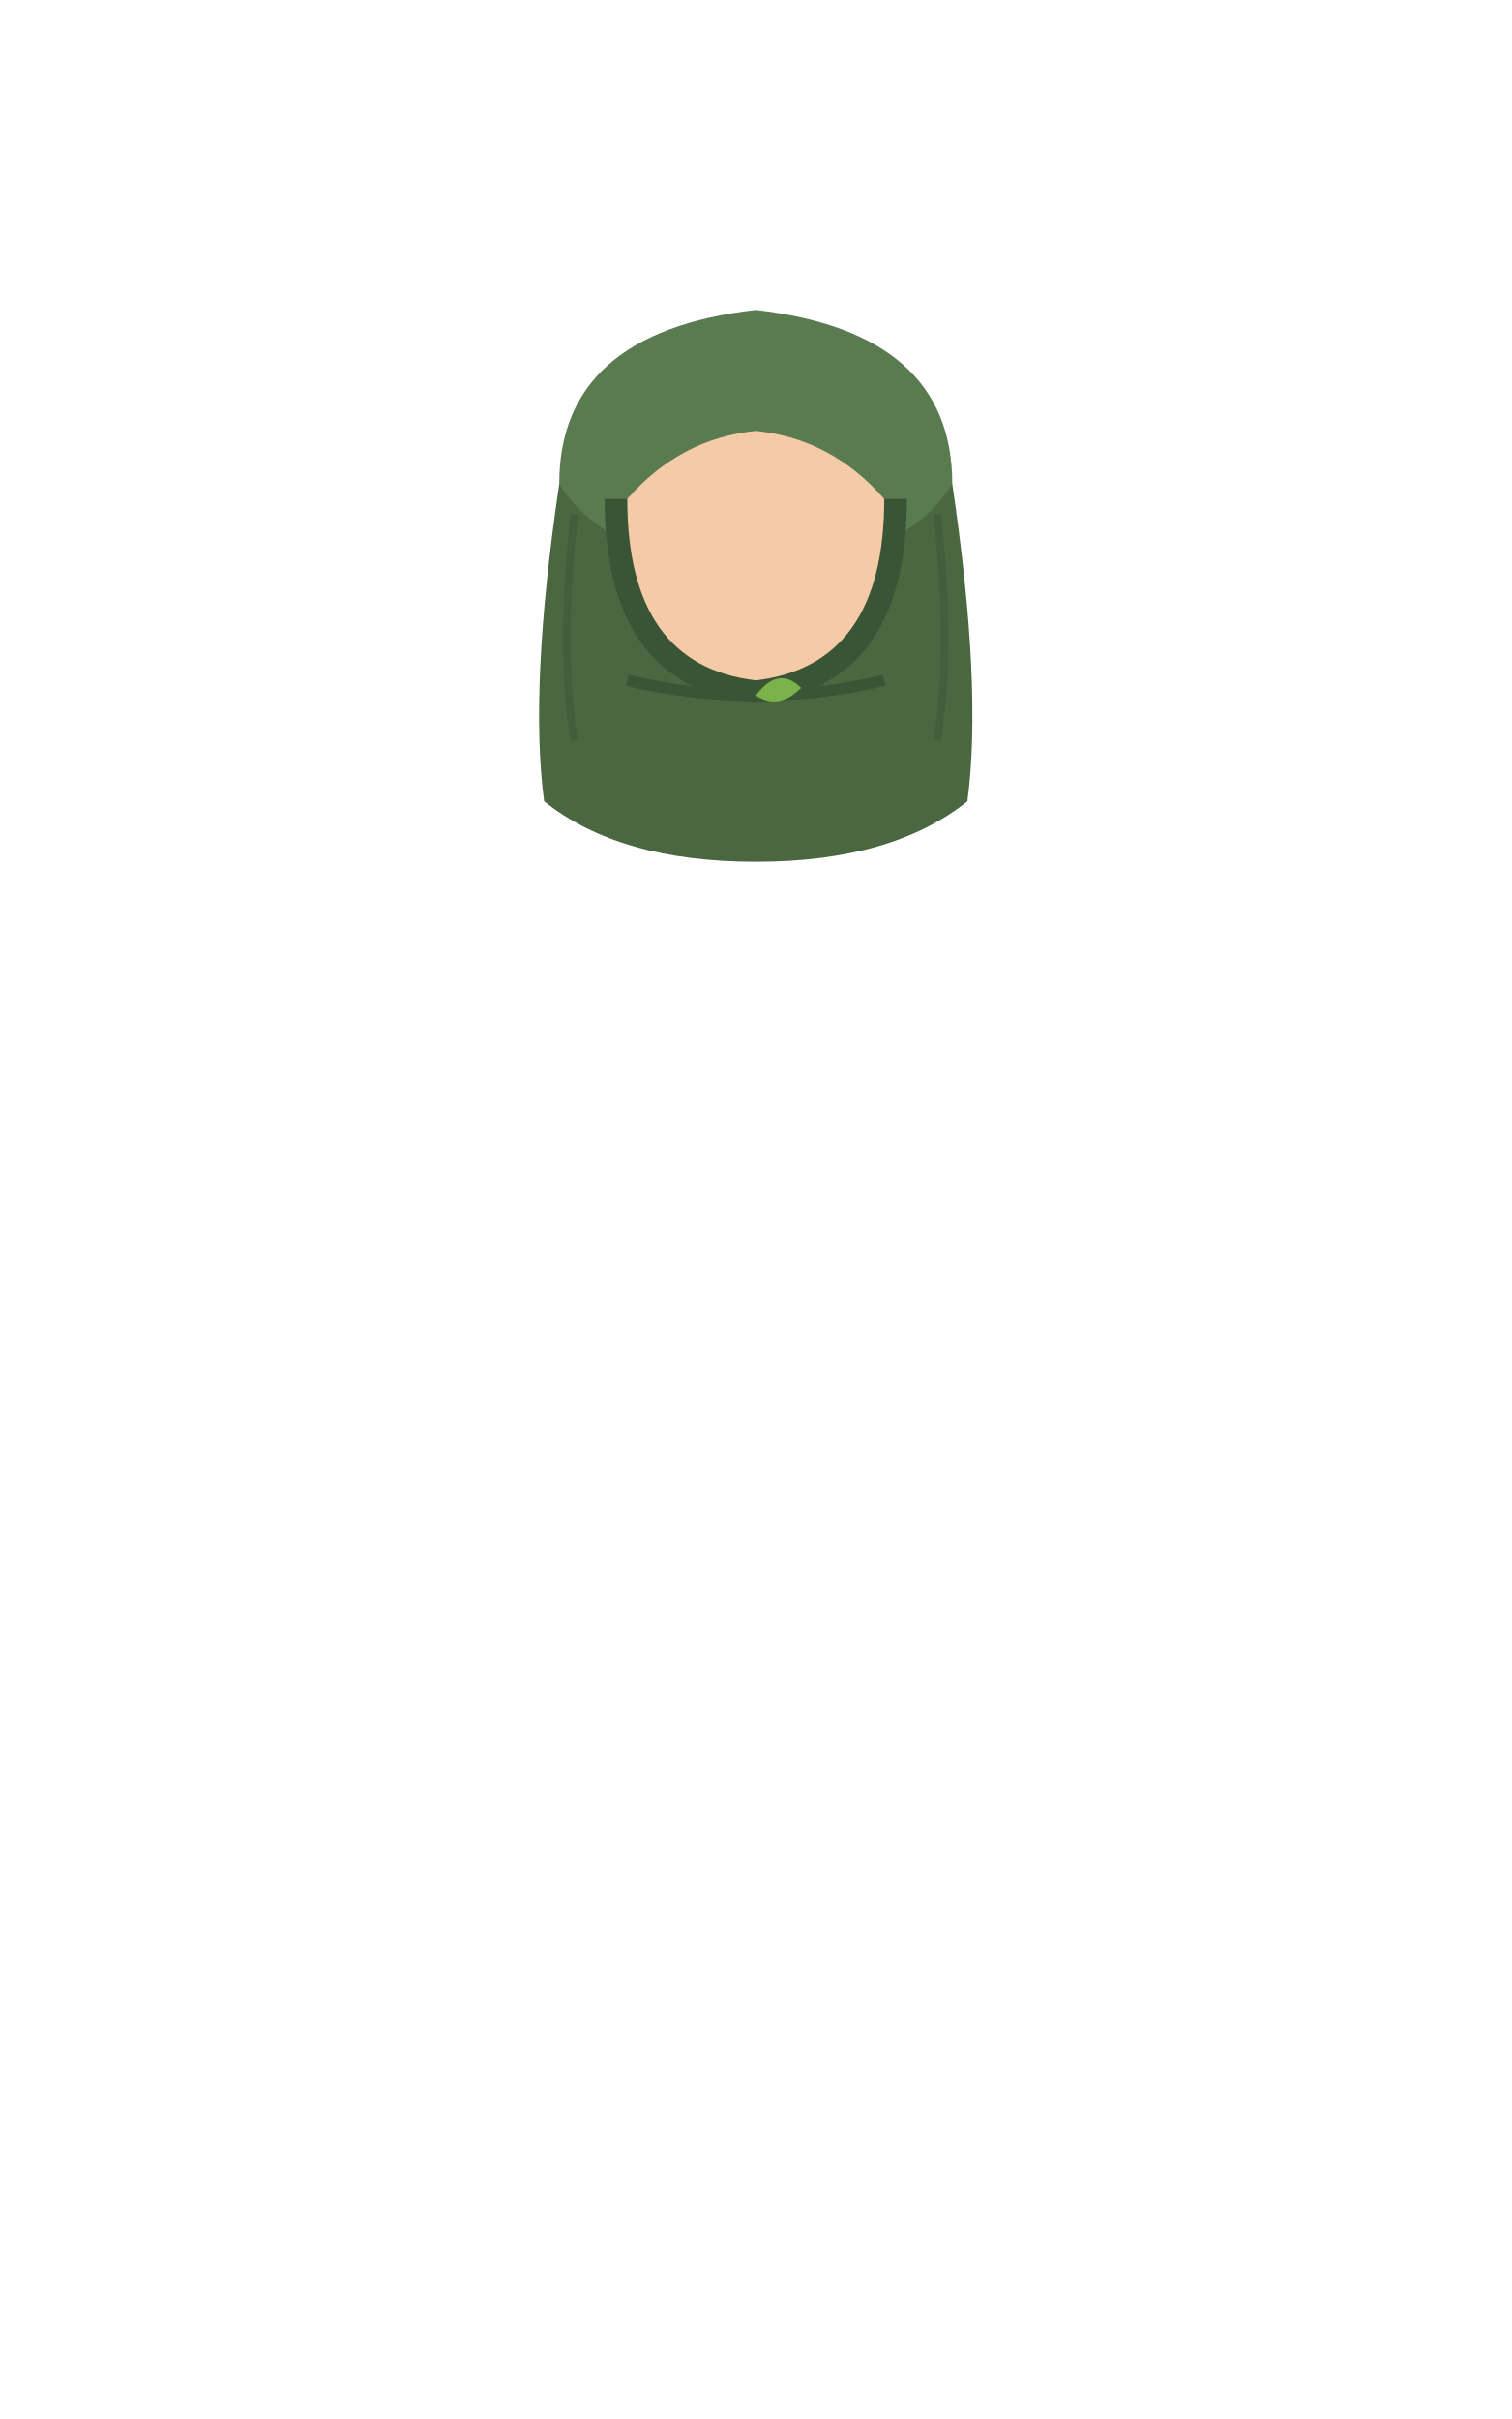
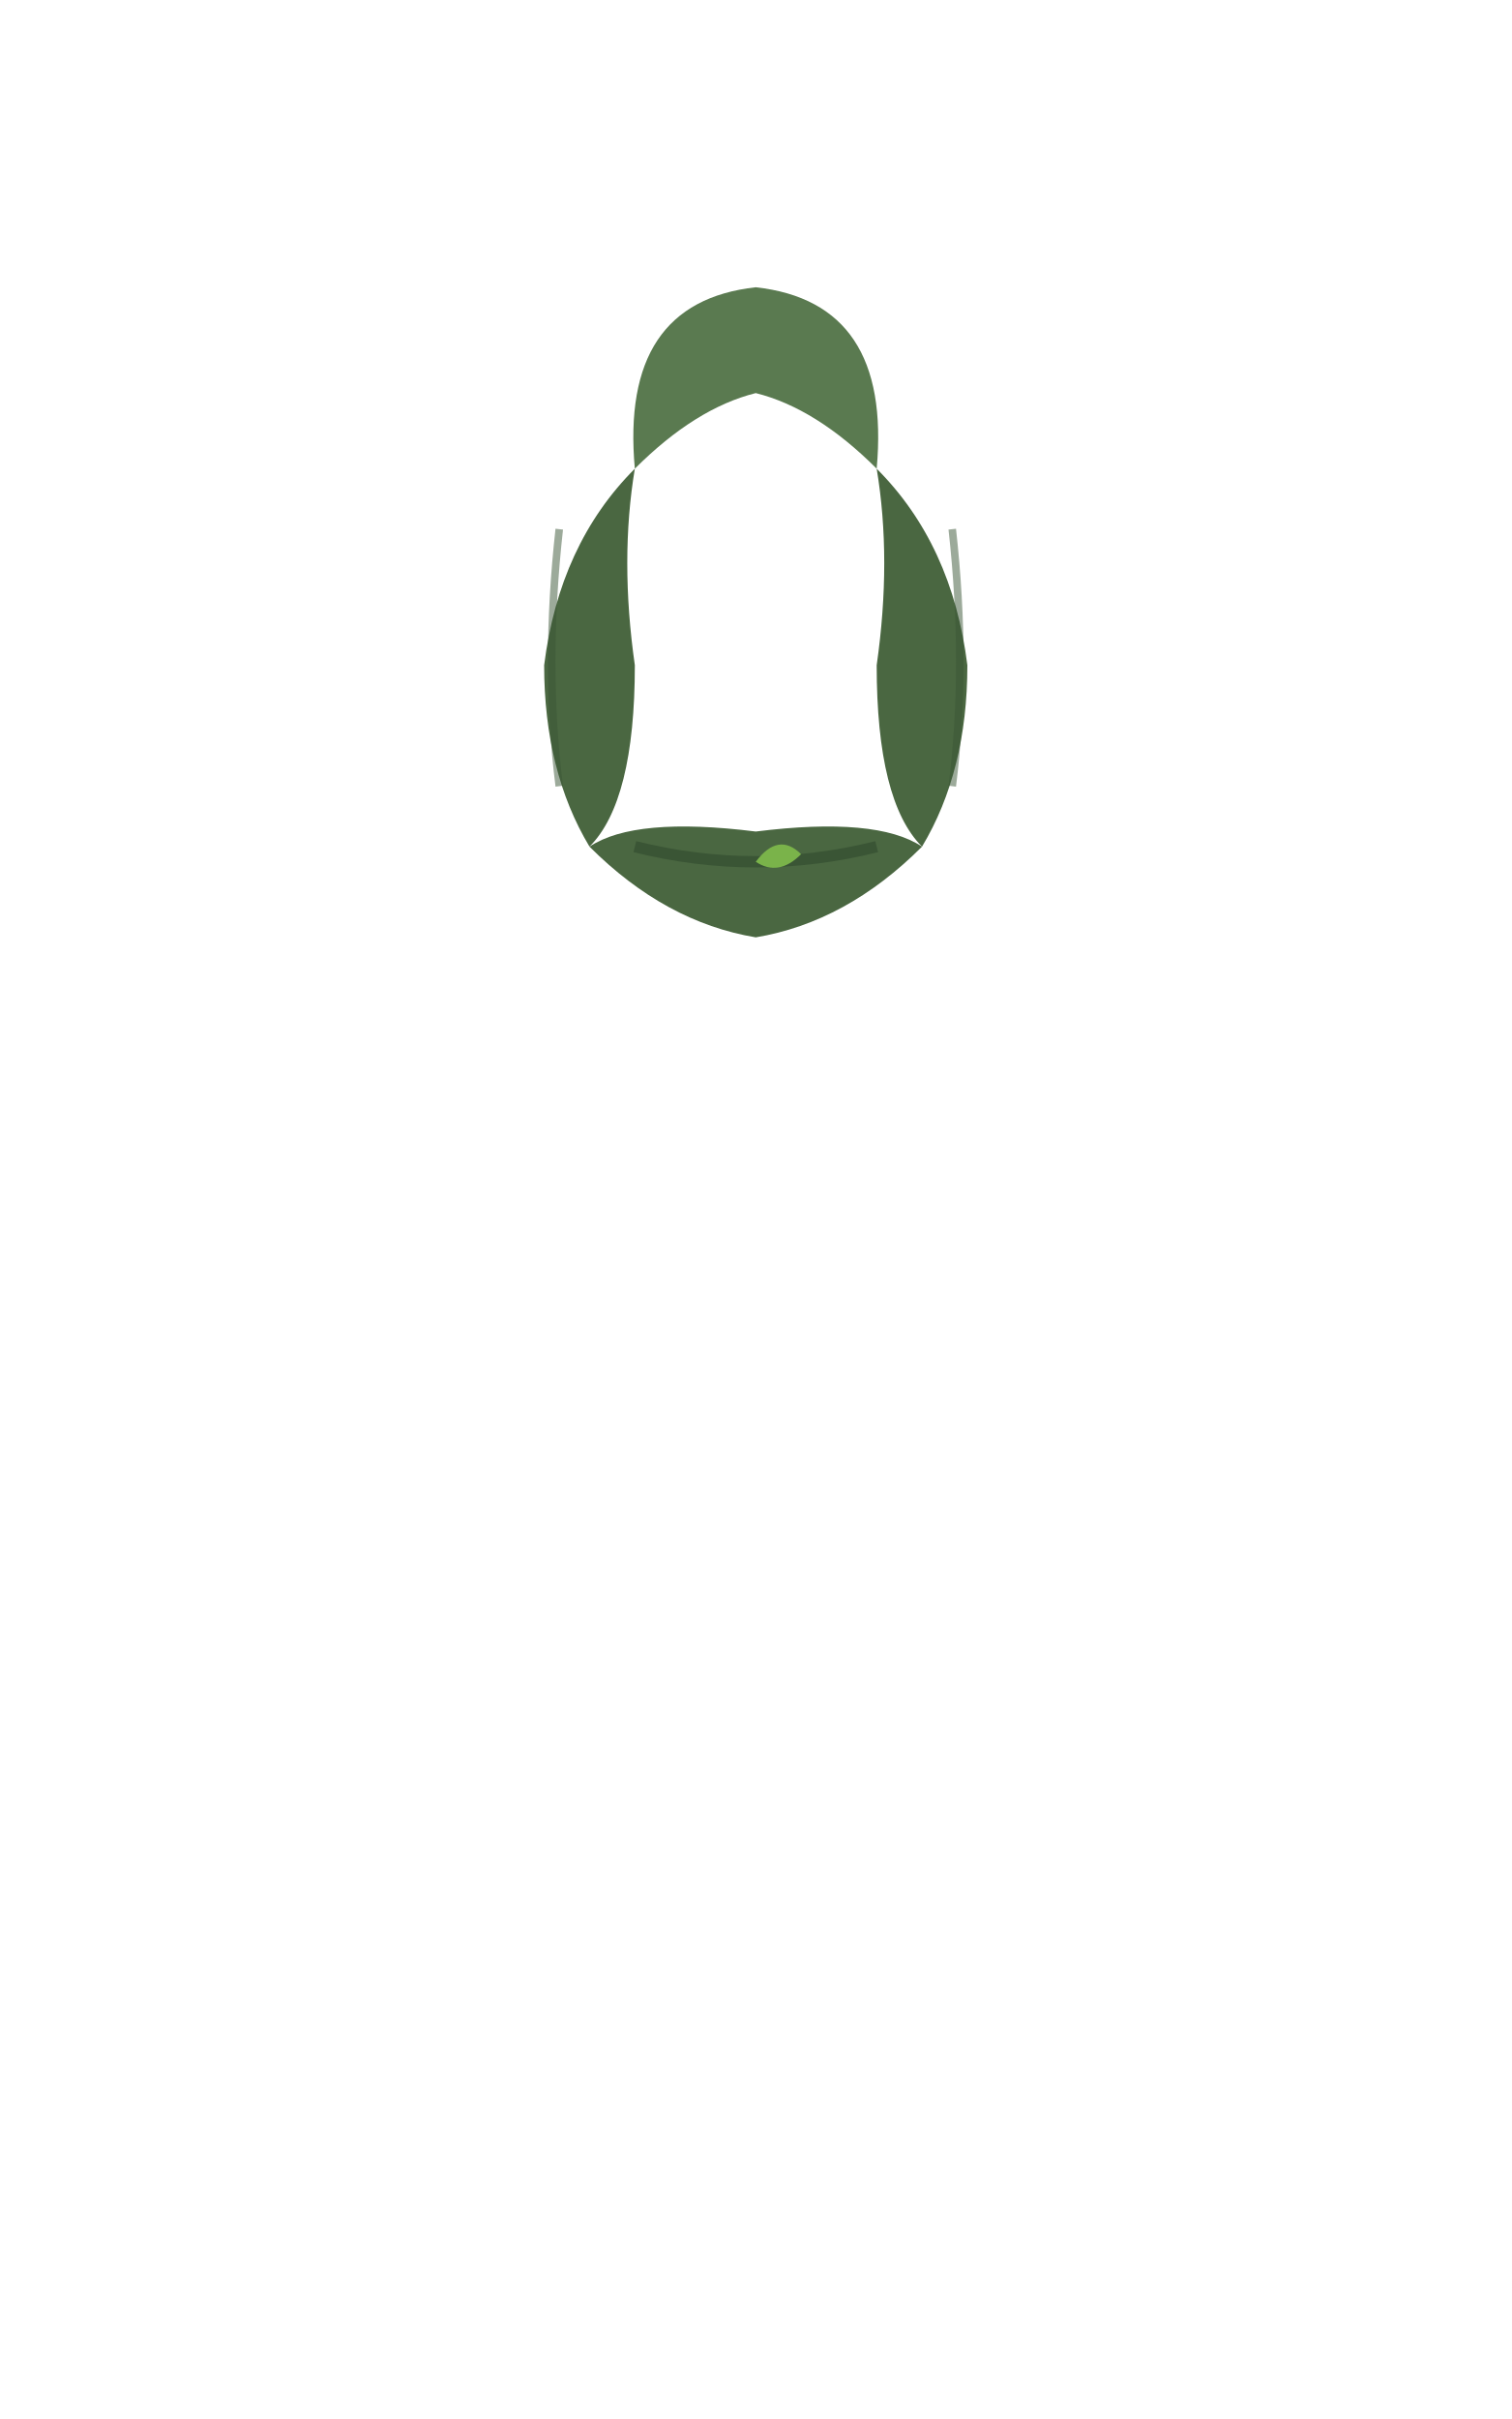
<svg xmlns="http://www.w3.org/2000/svg" viewBox="0 0 200 320" width="200" height="320">
  <g transform="translate(0,36)">
-     <path d="M74 28 Q70 55 72 70 Q82 78 100 78 Q118 78 128 70 Q130 55 126 28" fill="#4A6741" />
-     <path d="M74 28 Q74 8 100 5 Q126 8 126 28 Q120 38 100 40 Q80 38 74 28" fill="#5A7A50" />
-     <path d="M80 30 Q80 55 100 57 Q120 55 120 30" fill="#3A5535" />
-     <path d="M83 30 Q83 52 100 54 Q117 52 117 30 Q110 22 100 21 Q90 22 83 30" fill="#F5CBA7" />
-     <path d="M76 32 Q74 50 76 62" stroke="#3A5535" stroke-width="1" fill="none" opacity="0.5" />
-     <path d="M124 32 Q126 50 124 62" stroke="#3A5535" stroke-width="1" fill="none" opacity="0.5" />
-     <path d="M83 54 Q100 58 117 54" stroke="#3A5535" stroke-width="1.5" fill="none" />
-     <path d="M100 56 Q103 52 106 55 Q103 58 100 56" fill="#7AB34A" />
+     <path d="M84 26 Q82 4 100 2 Q118 4 116 26 Q108 18 100 16 Q92 18 84 26" fill="#5A7A50" />
+     <path d="M84 26 Q74 36 72 52 Q72 66 78 76 Q84 70 84 52 Q82 38 84 26 Z" fill="#4A6741" />
+     <path d="M116 26 Q126 36 128 52 Q128 66 122 76 Q116 70 116 52 Q118 38 116 26 Z" fill="#4A6741" />
+     <path d="M78 76 Q88 86 100 88 Q112 86 122 76 Q116 72 100 74 Q84 72 78 76 Z" fill="#4A6741" />
+     <path d="M74 34 Q72 52 74 68" stroke="#3A5535" stroke-width="1" fill="none" opacity="0.5" />
+     <path d="M126 34 Q128 52 126 68" stroke="#3A5535" stroke-width="1" fill="none" opacity="0.5" />
+     <path d="M84 76 Q100 80 116 76" stroke="#3A5535" stroke-width="1.5" fill="none" />
+     <path d="M100 78 Q103 74 106 77 Q103 80 100 78" fill="#7AB34A" />
  </g>
</svg>
